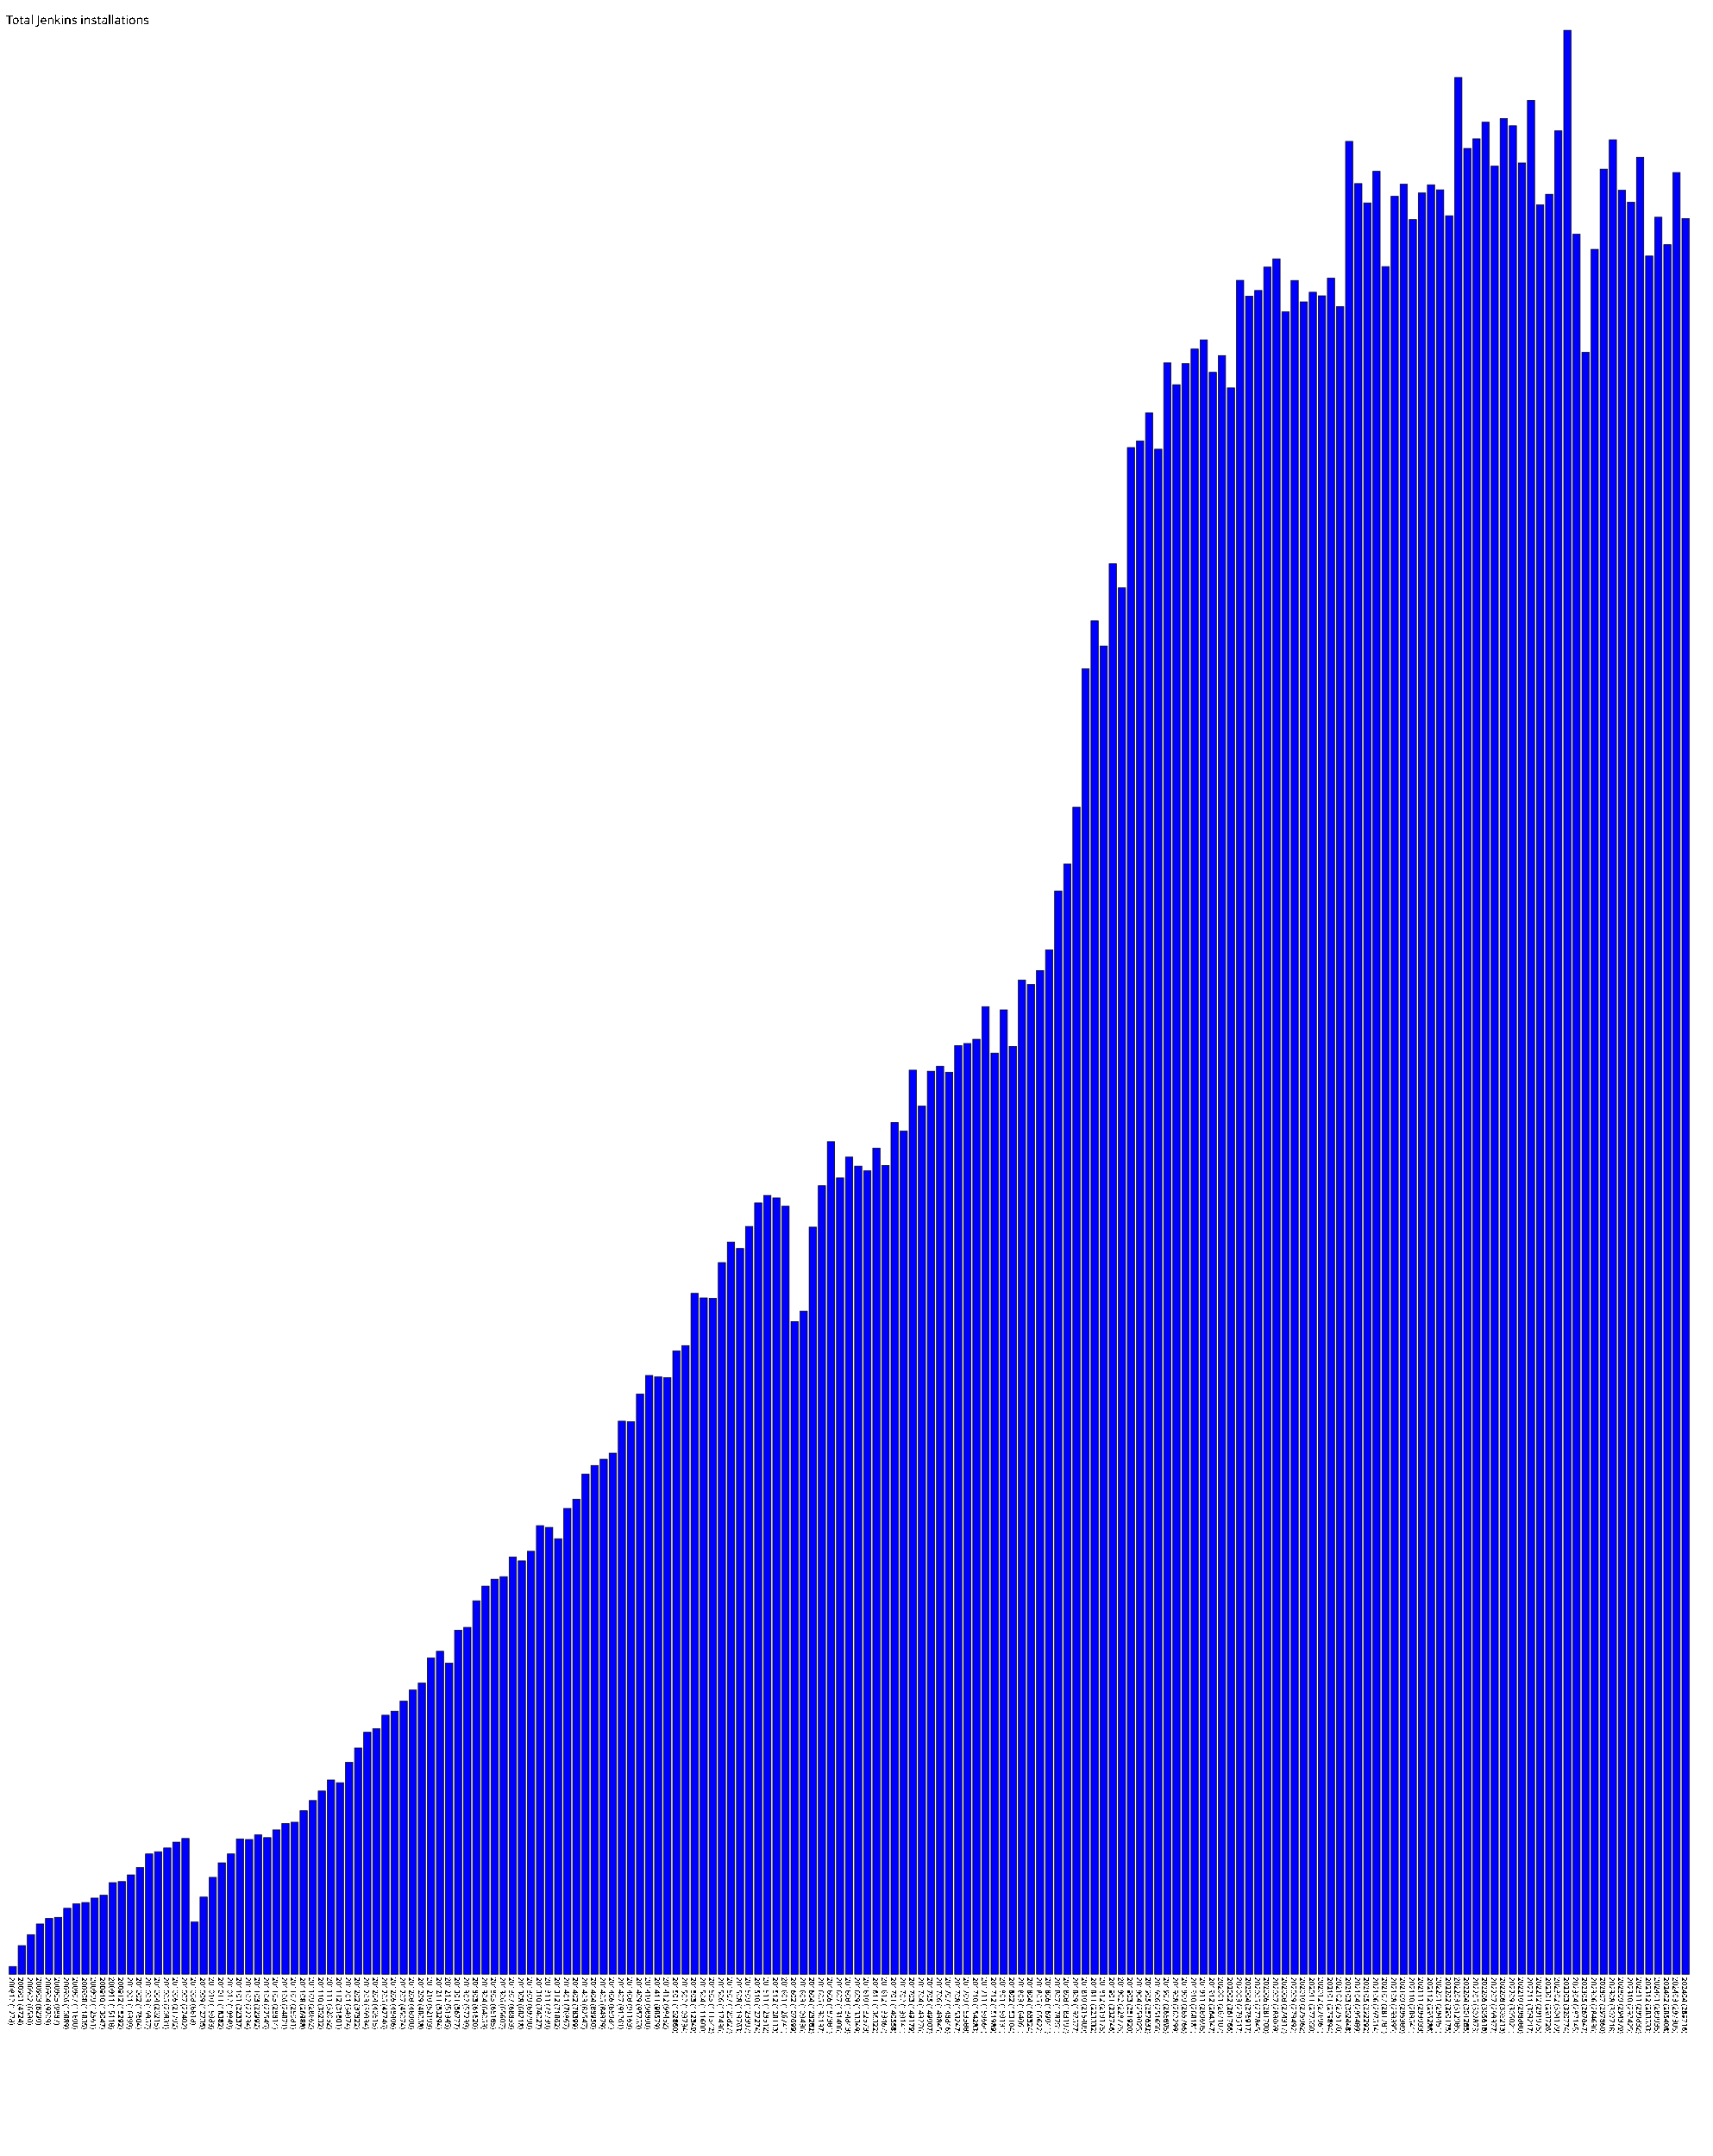
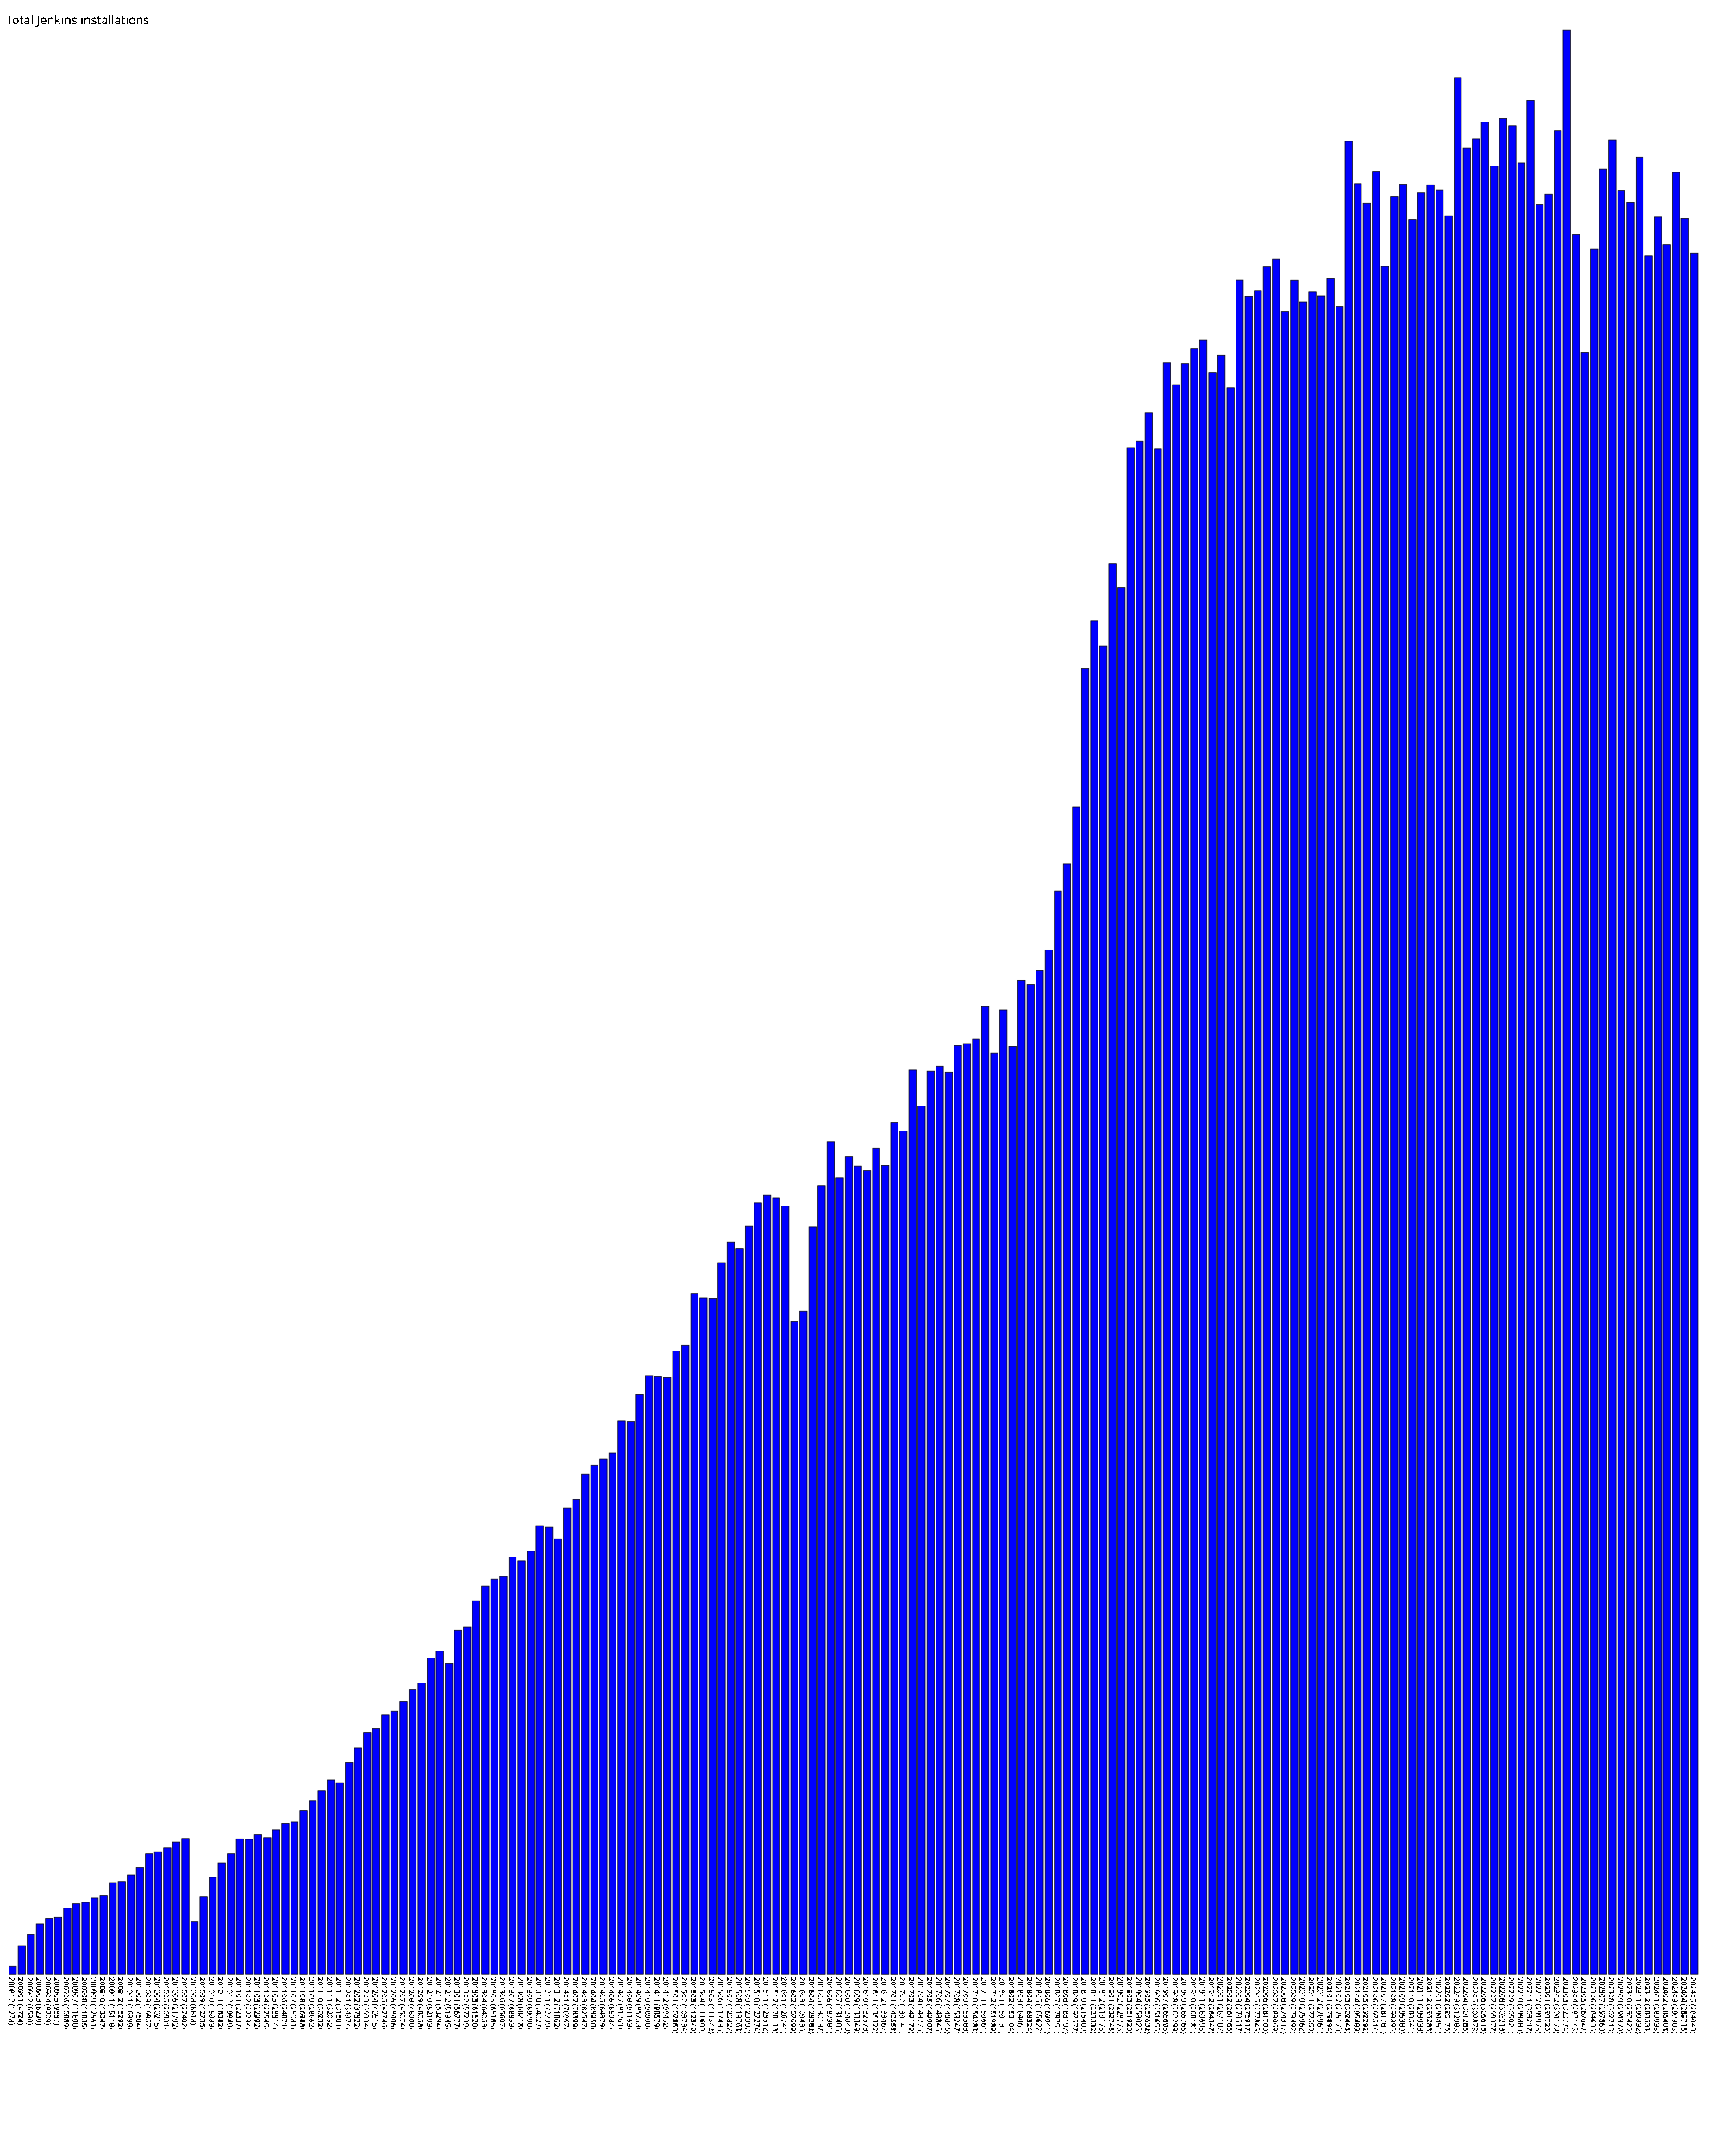
- <svg xmlns="http://www.w3.org/2000/svg" version="1.1" preserveAspectRatio="xMidYMid meet" viewBox="0 0 2825 3557.7">
+ <svg xmlns="http://www.w3.org/2000/svg" version="1.1" preserveAspectRatio="xMidYMid meet" viewBox="0 0 2840 3557.7">
  <rect fill="blue" height="12.8" stroke="black" width="12" x="15" y="3245.0" />
  <text x="15" y="3262.7" font-family="Tahoma" font-size="12" transform="rotate(90 15,3262.7)" text-rendering="optimizeSpeed" fill="#000000">200812 (1278)</text>
  <rect fill="blue" height="47.2" stroke="black" width="12" x="30" y="3210.5" />
  <text x="30" y="3262.7" font-family="Tahoma" font-size="12" transform="rotate(90 30,3262.7)" text-rendering="optimizeSpeed" fill="#000000">200901 (4724)</text>
  <rect fill="blue" height="65.3" stroke="black" width="12" x="45" y="3192.4" />
  <text x="45" y="3262.7" font-family="Tahoma" font-size="12" transform="rotate(90 45,3262.7)" text-rendering="optimizeSpeed" fill="#000000">200902 (6530)</text>
  <rect fill="blue" height="82.9" stroke="black" width="12" x="60" y="3174.8" />
  <text x="60" y="3262.7" font-family="Tahoma" font-size="12" transform="rotate(90 60,3262.7)" text-rendering="optimizeSpeed" fill="#000000">200903 (8290)</text>
  <rect fill="blue" height="92.1" stroke="black" width="12" x="75" y="3165.6" />
  <text x="75" y="3262.7" font-family="Tahoma" font-size="12" transform="rotate(90 75,3262.7)" text-rendering="optimizeSpeed" fill="#000000">200904 (9209)</text>
  <rect fill="blue" height="93.9" stroke="black" width="12" x="90" y="3163.9" />
  <text x="90" y="3262.7" font-family="Tahoma" font-size="12" transform="rotate(90 90,3262.7)" text-rendering="optimizeSpeed" fill="#000000">200905 (9387)</text>
  <rect fill="blue" height="108.9" stroke="black" width="12" x="105" y="3148.9" />
  <text x="105" y="3262.7" font-family="Tahoma" font-size="12" transform="rotate(90 105,3262.7)" text-rendering="optimizeSpeed" fill="#000000">200906 (10889)</text>
  <rect fill="blue" height="116.0" stroke="black" width="12" x="120" y="3141.7" />
  <text x="120" y="3262.7" font-family="Tahoma" font-size="12" transform="rotate(90 120,3262.7)" text-rendering="optimizeSpeed" fill="#000000">200907 (11600)</text>
  <rect fill="blue" height="118.3" stroke="black" width="12" x="135" y="3139.4" />
  <text x="135" y="3262.7" font-family="Tahoma" font-size="12" transform="rotate(90 135,3262.7)" text-rendering="optimizeSpeed" fill="#000000">200908 (11835)</text>
  <rect fill="blue" height="125.6" stroke="black" width="12" x="150" y="3132.1" />
  <text x="150" y="3262.7" font-family="Tahoma" font-size="12" transform="rotate(90 150,3262.7)" text-rendering="optimizeSpeed" fill="#000000">200909 (12561)</text>
  <rect fill="blue" height="130.5" stroke="black" width="12" x="165" y="3127.3" />
  <text x="165" y="3262.7" font-family="Tahoma" font-size="12" transform="rotate(90 165,3262.7)" text-rendering="optimizeSpeed" fill="#000000">200910 (13047)</text>
  <rect fill="blue" height="151.2" stroke="black" width="12" x="180" y="3106.6" />
  <text x="180" y="3262.7" font-family="Tahoma" font-size="12" transform="rotate(90 180,3262.7)" text-rendering="optimizeSpeed" fill="#000000">200911 (15118)</text>
  <rect fill="blue" height="152.9" stroke="black" width="12" x="195" y="3104.8" />
  <text x="195" y="3262.7" font-family="Tahoma" font-size="12" transform="rotate(90 195,3262.7)" text-rendering="optimizeSpeed" fill="#000000">200912 (15292)</text>
  <rect fill="blue" height="164.0" stroke="black" width="12" x="210" y="3093.8" />
  <text x="210" y="3262.7" font-family="Tahoma" font-size="12" transform="rotate(90 210,3262.7)" text-rendering="optimizeSpeed" fill="#000000">201001 (16399)</text>
  <rect fill="blue" height="176.0" stroke="black" width="12" x="225" y="3081.7" />
  <text x="225" y="3262.7" font-family="Tahoma" font-size="12" transform="rotate(90 225,3262.7)" text-rendering="optimizeSpeed" fill="#000000">201002 (17604)</text>
  <rect fill="blue" height="198.6" stroke="black" width="12" x="240" y="3059.2" />
  <text x="240" y="3262.7" font-family="Tahoma" font-size="12" transform="rotate(90 240,3262.7)" text-rendering="optimizeSpeed" fill="#000000">201003 (19857)</text>
  <rect fill="blue" height="202.2" stroke="black" width="12" x="255" y="3055.6" />
  <text x="255" y="3262.7" font-family="Tahoma" font-size="12" transform="rotate(90 255,3262.7)" text-rendering="optimizeSpeed" fill="#000000">201004 (20215)</text>
  <rect fill="blue" height="208.3" stroke="black" width="12" x="270" y="3049.4" />
  <text x="270" y="3262.7" font-family="Tahoma" font-size="12" transform="rotate(90 270,3262.7)" text-rendering="optimizeSpeed" fill="#000000">201005 (20831)</text>
  <rect fill="blue" height="217.9" stroke="black" width="12" x="285" y="3039.8" />
  <text x="285" y="3262.7" font-family="Tahoma" font-size="12" transform="rotate(90 285,3262.7)" text-rendering="optimizeSpeed" fill="#000000">201006 (21792)</text>
  <rect fill="blue" height="224.0" stroke="black" width="12" x="300" y="3033.7" />
  <text x="300" y="3262.7" font-family="Tahoma" font-size="12" transform="rotate(90 300,3262.7)" text-rendering="optimizeSpeed" fill="#000000">201007 (22402)</text>
  <rect fill="blue" height="86.2" stroke="black" width="12" x="315" y="3171.6" />
  <text x="315" y="3262.7" font-family="Tahoma" font-size="12" transform="rotate(90 315,3262.7)" text-rendering="optimizeSpeed" fill="#000000">201008 (8618)</text>
  <rect fill="blue" height="127.3" stroke="black" width="12" x="330" y="3130.4" />
  <text x="330" y="3262.7" font-family="Tahoma" font-size="12" transform="rotate(90 330,3262.7)" text-rendering="optimizeSpeed" fill="#000000">201009 (12735)</text>
  <rect fill="blue" height="159.8" stroke="black" width="12" x="345" y="3097.9" />
  <text x="345" y="3262.7" font-family="Tahoma" font-size="12" transform="rotate(90 345,3262.7)" text-rendering="optimizeSpeed" fill="#000000">201010 (15983)</text>
  <rect fill="blue" height="183.8" stroke="black" width="12" x="360" y="3073.9" />
  <text x="360" y="3262.7" font-family="Tahoma" font-size="12" transform="rotate(90 360,3262.7)" text-rendering="optimizeSpeed" fill="#000000">201011 (18382)</text>
  <rect fill="blue" height="198.5" stroke="black" width="12" x="375" y="3059.2" />
  <text x="375" y="3262.7" font-family="Tahoma" font-size="12" transform="rotate(90 375,3262.7)" text-rendering="optimizeSpeed" fill="#000000">201012 (19849)</text>
  <rect fill="blue" height="223.4" stroke="black" width="12" x="390" y="3034.4" />
  <text x="390" y="3262.7" font-family="Tahoma" font-size="12" transform="rotate(90 390,3262.7)" text-rendering="optimizeSpeed" fill="#000000">201101 (22337)</text>
  <rect fill="blue" height="222.3" stroke="black" width="12" x="405" y="3035.4" />
  <text x="405" y="3262.7" font-family="Tahoma" font-size="12" transform="rotate(90 405,3262.7)" text-rendering="optimizeSpeed" fill="#000000">201102 (22234)</text>
  <rect fill="blue" height="229.9" stroke="black" width="12" x="420" y="3027.8" />
  <text x="420" y="3262.7" font-family="Tahoma" font-size="12" transform="rotate(90 420,3262.7)" text-rendering="optimizeSpeed" fill="#000000">201103 (22992)</text>
  <rect fill="blue" height="225.4" stroke="black" width="12" x="435" y="3032.3" />
  <text x="435" y="3262.7" font-family="Tahoma" font-size="12" transform="rotate(90 435,3262.7)" text-rendering="optimizeSpeed" fill="#000000">201104 (22545)</text>
  <rect fill="blue" height="238.1" stroke="black" width="12" x="450" y="3019.6" />
  <text x="450" y="3262.7" font-family="Tahoma" font-size="12" transform="rotate(90 450,3262.7)" text-rendering="optimizeSpeed" fill="#000000">201105 (23814)</text>
  <rect fill="blue" height="248.7" stroke="black" width="12" x="465" y="3009.0" />
  <text x="465" y="3262.7" font-family="Tahoma" font-size="12" transform="rotate(90 465,3262.7)" text-rendering="optimizeSpeed" fill="#000000">201106 (24871)</text>
  <rect fill="blue" height="250.8" stroke="black" width="12" x="480" y="3006.9" />
  <text x="480" y="3262.7" font-family="Tahoma" font-size="12" transform="rotate(90 480,3262.7)" text-rendering="optimizeSpeed" fill="#000000">201107 (25081)</text>
  <rect fill="blue" height="269.9" stroke="black" width="12" x="495" y="2987.9" />
  <text x="495" y="3262.7" font-family="Tahoma" font-size="12" transform="rotate(90 495,3262.7)" text-rendering="optimizeSpeed" fill="#000000">201108 (26988)</text>
  <rect fill="blue" height="286.6" stroke="black" width="12" x="510" y="2971.1" />
  <text x="510" y="3262.7" font-family="Tahoma" font-size="12" transform="rotate(90 510,3262.7)" text-rendering="optimizeSpeed" fill="#000000">201109 (28662)</text>
  <rect fill="blue" height="302.3" stroke="black" width="12" x="525" y="2955.4" />
  <text x="525" y="3262.7" font-family="Tahoma" font-size="12" transform="rotate(90 525,3262.7)" text-rendering="optimizeSpeed" fill="#000000">201110 (30232)</text>
  <rect fill="blue" height="320.5" stroke="black" width="12" x="540" y="2937.2" />
  <text x="540" y="3262.7" font-family="Tahoma" font-size="12" transform="rotate(90 540,3262.7)" text-rendering="optimizeSpeed" fill="#000000">201111 (32052)</text>
  <rect fill="blue" height="316.0" stroke="black" width="12" x="555" y="2941.7" />
  <text x="555" y="3262.7" font-family="Tahoma" font-size="12" transform="rotate(90 555,3262.7)" text-rendering="optimizeSpeed" fill="#000000">201112 (31601)</text>
  <rect fill="blue" height="349.7" stroke="black" width="12" x="570" y="2908.0" />
  <text x="570" y="3262.7" font-family="Tahoma" font-size="12" transform="rotate(90 570,3262.7)" text-rendering="optimizeSpeed" fill="#000000">201201 (34974)</text>
  <rect fill="blue" height="373.2" stroke="black" width="12" x="585" y="2884.5" />
  <text x="585" y="3262.7" font-family="Tahoma" font-size="12" transform="rotate(90 585,3262.7)" text-rendering="optimizeSpeed" fill="#000000">201202 (37322)</text>
  <rect fill="blue" height="399.3" stroke="black" width="12" x="600" y="2858.4" />
  <text x="600" y="3262.7" font-family="Tahoma" font-size="12" transform="rotate(90 600,3262.7)" text-rendering="optimizeSpeed" fill="#000000">201203 (39934)</text>
  <rect fill="blue" height="405.1" stroke="black" width="12" x="615" y="2852.6" />
  <text x="615" y="3262.7" font-family="Tahoma" font-size="12" transform="rotate(90 615,3262.7)" text-rendering="optimizeSpeed" fill="#000000">201204 (40515)</text>
  <rect fill="blue" height="427.5" stroke="black" width="12" x="630" y="2830.3" />
  <text x="630" y="3262.7" font-family="Tahoma" font-size="12" transform="rotate(90 630,3262.7)" text-rendering="optimizeSpeed" fill="#000000">201205 (42746)</text>
  <rect fill="blue" height="434.1" stroke="black" width="12" x="645" y="2823.7" />
  <text x="645" y="3262.7" font-family="Tahoma" font-size="12" transform="rotate(90 645,3262.7)" text-rendering="optimizeSpeed" fill="#000000">201206 (43406)</text>
  <rect fill="blue" height="450.7" stroke="black" width="12" x="660" y="2807.0" />
  <text x="660" y="3262.7" font-family="Tahoma" font-size="12" transform="rotate(90 660,3262.7)" text-rendering="optimizeSpeed" fill="#000000">201207 (45074)</text>
  <rect fill="blue" height="469.0" stroke="black" width="12" x="675" y="2788.7" />
  <text x="675" y="3262.7" font-family="Tahoma" font-size="12" transform="rotate(90 675,3262.7)" text-rendering="optimizeSpeed" fill="#000000">201208 (46900)</text>
  <rect fill="blue" height="480.6" stroke="black" width="12" x="690" y="2777.2" />
  <text x="690" y="3262.7" font-family="Tahoma" font-size="12" transform="rotate(90 690,3262.7)" text-rendering="optimizeSpeed" fill="#000000">201209 (48058)</text>
  <rect fill="blue" height="521.9" stroke="black" width="12" x="705" y="2735.8" />
  <text x="705" y="3262.7" font-family="Tahoma" font-size="12" transform="rotate(90 705,3262.7)" text-rendering="optimizeSpeed" fill="#000000">201210 (52193)</text>
  <rect fill="blue" height="532.9" stroke="black" width="12" x="720" y="2724.8" />
  <text x="720" y="3262.7" font-family="Tahoma" font-size="12" transform="rotate(90 720,3262.7)" text-rendering="optimizeSpeed" fill="#000000">201211 (53294)</text>
  <rect fill="blue" height="513.5" stroke="black" width="12" x="735" y="2744.3" />
  <text x="735" y="3262.7" font-family="Tahoma" font-size="12" transform="rotate(90 735,3262.7)" text-rendering="optimizeSpeed" fill="#000000">201212 (51345)</text>
  <rect fill="blue" height="567.8" stroke="black" width="12" x="750" y="2690.0" />
  <text x="750" y="3262.7" font-family="Tahoma" font-size="12" transform="rotate(90 750,3262.7)" text-rendering="optimizeSpeed" fill="#000000">201301 (56777)</text>
  <rect fill="blue" height="572.4" stroke="black" width="12" x="765" y="2685.4" />
  <text x="765" y="3262.7" font-family="Tahoma" font-size="12" transform="rotate(90 765,3262.7)" text-rendering="optimizeSpeed" fill="#000000">201302 (57239)</text>
  <rect fill="blue" height="616.2" stroke="black" width="12" x="780" y="2641.5" />
  <text x="780" y="3262.7" font-family="Tahoma" font-size="12" transform="rotate(90 780,3262.7)" text-rendering="optimizeSpeed" fill="#000000">201303 (61620)</text>
  <rect fill="blue" height="640.5" stroke="black" width="12" x="795" y="2617.2" />
  <text x="795" y="3262.7" font-family="Tahoma" font-size="12" transform="rotate(90 795,3262.7)" text-rendering="optimizeSpeed" fill="#000000">201304 (64053)</text>
  <rect fill="blue" height="651.9" stroke="black" width="12" x="810" y="2605.9" />
  <text x="810" y="3262.7" font-family="Tahoma" font-size="12" transform="rotate(90 810,3262.7)" text-rendering="optimizeSpeed" fill="#000000">201305 (65185)</text>
  <rect fill="blue" height="656.1" stroke="black" width="12" x="825" y="2601.7" />
  <text x="825" y="3262.7" font-family="Tahoma" font-size="12" transform="rotate(90 825,3262.7)" text-rendering="optimizeSpeed" fill="#000000">201306 (65607)</text>
  <rect fill="blue" height="688.5" stroke="black" width="12" x="840" y="2569.2" />
  <text x="840" y="3262.7" font-family="Tahoma" font-size="12" transform="rotate(90 840,3262.7)" text-rendering="optimizeSpeed" fill="#000000">201307 (68853)</text>
  <rect fill="blue" height="682.2" stroke="black" width="12" x="855" y="2575.6" />
  <text x="855" y="3262.7" font-family="Tahoma" font-size="12" transform="rotate(90 855,3262.7)" text-rendering="optimizeSpeed" fill="#000000">201308 (68218)</text>
  <rect fill="blue" height="697.9" stroke="black" width="12" x="870" y="2559.8" />
  <text x="870" y="3262.7" font-family="Tahoma" font-size="12" transform="rotate(90 870,3262.7)" text-rendering="optimizeSpeed" fill="#000000">201309 (69790)</text>
  <rect fill="blue" height="740.3" stroke="black" width="12" x="885" y="2517.5" />
  <text x="885" y="3262.7" font-family="Tahoma" font-size="12" transform="rotate(90 885,3262.7)" text-rendering="optimizeSpeed" fill="#000000">201310 (74027)</text>
  <rect fill="blue" height="737.4" stroke="black" width="12" x="900" y="2520.4" />
  <text x="900" y="3262.7" font-family="Tahoma" font-size="12" transform="rotate(90 900,3262.7)" text-rendering="optimizeSpeed" fill="#000000">201311 (73739)</text>
  <rect fill="blue" height="718.6" stroke="black" width="12" x="915" y="2539.1" />
  <text x="915" y="3262.7" font-family="Tahoma" font-size="12" transform="rotate(90 915,3262.7)" text-rendering="optimizeSpeed" fill="#000000">201312 (71862)</text>
  <rect fill="blue" height="768.7" stroke="black" width="12" x="930" y="2489.1" />
  <text x="930" y="3262.7" font-family="Tahoma" font-size="12" transform="rotate(90 930,3262.7)" text-rendering="optimizeSpeed" fill="#000000">201401 (76867)</text>
  <rect fill="blue" height="784.0" stroke="black" width="12" x="945" y="2473.8" />
  <text x="945" y="3262.7" font-family="Tahoma" font-size="12" transform="rotate(90 945,3262.7)" text-rendering="optimizeSpeed" fill="#000000">201402 (78399)</text>
  <rect fill="blue" height="825.5" stroke="black" width="12" x="960" y="2432.3" />
  <text x="960" y="3262.7" font-family="Tahoma" font-size="12" transform="rotate(90 960,3262.7)" text-rendering="optimizeSpeed" fill="#000000">201403 (82547)</text>
  <rect fill="blue" height="839.5" stroke="black" width="12" x="975" y="2418.2" />
  <text x="975" y="3262.7" font-family="Tahoma" font-size="12" transform="rotate(90 975,3262.7)" text-rendering="optimizeSpeed" fill="#000000">201404 (83950)</text>
  <rect fill="blue" height="849.8" stroke="black" width="12" x="990" y="2407.9" />
  <text x="990" y="3262.7" font-family="Tahoma" font-size="12" transform="rotate(90 990,3262.7)" text-rendering="optimizeSpeed" fill="#000000">201405 (84979)</text>
  <rect fill="blue" height="859.8" stroke="black" width="12" x="1005" y="2397.9" />
  <text x="1005" y="3262.7" font-family="Tahoma" font-size="12" transform="rotate(90 1005,3262.7)" text-rendering="optimizeSpeed" fill="#000000">201406 (85984)</text>
  <rect fill="blue" height="912.6" stroke="black" width="12" x="1020" y="2345.1" />
  <text x="1020" y="3262.7" font-family="Tahoma" font-size="12" transform="rotate(90 1020,3262.7)" text-rendering="optimizeSpeed" fill="#000000">201407 (91261)</text>
  <rect fill="blue" height="911.6" stroke="black" width="12" x="1035" y="2346.1" />
  <text x="1035" y="3262.7" font-family="Tahoma" font-size="12" transform="rotate(90 1035,3262.7)" text-rendering="optimizeSpeed" fill="#000000">201408 (91163)</text>
  <rect fill="blue" height="957.5" stroke="black" width="12" x="1050" y="2300.2" />
  <text x="1050" y="3262.7" font-family="Tahoma" font-size="12" transform="rotate(90 1050,3262.7)" text-rendering="optimizeSpeed" fill="#000000">201409 (95753)</text>
  <rect fill="blue" height="988.0" stroke="black" width="12" x="1065" y="2269.7" />
  <text x="1065" y="3262.7" font-family="Tahoma" font-size="12" transform="rotate(90 1065,3262.7)" text-rendering="optimizeSpeed" fill="#000000">201410 (98800)</text>
  <rect fill="blue" height="985.8" stroke="black" width="12" x="1080" y="2271.9" />
  <text x="1080" y="3262.7" font-family="Tahoma" font-size="12" transform="rotate(90 1080,3262.7)" text-rendering="optimizeSpeed" fill="#000000">201411 (98579)</text>
  <rect fill="blue" height="984.5" stroke="black" width="12" x="1095" y="2273.2" />
  <text x="1095" y="3262.7" font-family="Tahoma" font-size="12" transform="rotate(90 1095,3262.7)" text-rendering="optimizeSpeed" fill="#000000">201412 (98452)</text>
  <rect fill="blue" height="1028.6" stroke="black" width="12" x="1110" y="2229.1" />
  <text x="1110" y="3262.7" font-family="Tahoma" font-size="12" transform="rotate(90 1110,3262.7)" text-rendering="optimizeSpeed" fill="#000000">201501 (102860)</text>
  <rect fill="blue" height="1037.3" stroke="black" width="12" x="1125" y="2220.4" />
  <text x="1125" y="3262.7" font-family="Tahoma" font-size="12" transform="rotate(90 1125,3262.7)" text-rendering="optimizeSpeed" fill="#000000">201502 (103734)</text>
  <rect fill="blue" height="1123.5" stroke="black" width="12" x="1140" y="2134.2" />
  <text x="1140" y="3262.7" font-family="Tahoma" font-size="12" transform="rotate(90 1140,3262.7)" text-rendering="optimizeSpeed" fill="#000000">201503 (112349)</text>
  <rect fill="blue" height="1116.0" stroke="black" width="12" x="1155" y="2141.7" />
  <text x="1155" y="3262.7" font-family="Tahoma" font-size="12" transform="rotate(90 1155,3262.7)" text-rendering="optimizeSpeed" fill="#000000">201504 (111600)</text>
  <rect fill="blue" height="1115.4" stroke="black" width="12" x="1170" y="2142.3" />
  <text x="1170" y="3262.7" font-family="Tahoma" font-size="12" transform="rotate(90 1170,3262.7)" text-rendering="optimizeSpeed" fill="#000000">201505 (111542)</text>
  <rect fill="blue" height="1174.4" stroke="black" width="12" x="1185" y="2083.4" />
  <text x="1185" y="3262.7" font-family="Tahoma" font-size="12" transform="rotate(90 1185,3262.7)" text-rendering="optimizeSpeed" fill="#000000">201506 (117436)</text>
  <rect fill="blue" height="1208.3" stroke="black" width="12" x="1200" y="2049.5" />
  <text x="1200" y="3262.7" font-family="Tahoma" font-size="12" transform="rotate(90 1200,3262.7)" text-rendering="optimizeSpeed" fill="#000000">201507 (120827)</text>
  <rect fill="blue" height="1197.6" stroke="black" width="12" x="1215" y="2060.1" />
  <text x="1215" y="3262.7" font-family="Tahoma" font-size="12" transform="rotate(90 1215,3262.7)" text-rendering="optimizeSpeed" fill="#000000">201508 (119763)</text>
  <rect fill="blue" height="1234.0" stroke="black" width="12" x="1230" y="2023.8" />
  <text x="1230" y="3262.7" font-family="Tahoma" font-size="12" transform="rotate(90 1230,3262.7)" text-rendering="optimizeSpeed" fill="#000000">201509 (123397)</text>
  <rect fill="blue" height="1272.7" stroke="black" width="12" x="1245" y="1985.0" />
  <text x="1245" y="3262.7" font-family="Tahoma" font-size="12" transform="rotate(90 1245,3262.7)" text-rendering="optimizeSpeed" fill="#000000">201510 (127274)</text>
  <rect fill="blue" height="1285.1" stroke="black" width="12" x="1260" y="1972.6" />
  <text x="1260" y="3262.7" font-family="Tahoma" font-size="12" transform="rotate(90 1260,3262.7)" text-rendering="optimizeSpeed" fill="#000000">201511 (128512)</text>
  <rect fill="blue" height="1281.1" stroke="black" width="12" x="1275" y="1976.6" />
  <text x="1275" y="3262.7" font-family="Tahoma" font-size="12" transform="rotate(90 1275,3262.7)" text-rendering="optimizeSpeed" fill="#000000">201512 (128113)</text>
  <rect fill="blue" height="1267.4" stroke="black" width="12" x="1290" y="1990.3" />
  <text x="1290" y="3262.7" font-family="Tahoma" font-size="12" transform="rotate(90 1290,3262.7)" text-rendering="optimizeSpeed" fill="#000000">201601 (126741)</text>
  <rect fill="blue" height="1077.0" stroke="black" width="12" x="1305" y="2180.8" />
  <text x="1305" y="3262.7" font-family="Tahoma" font-size="12" transform="rotate(90 1305,3262.7)" text-rendering="optimizeSpeed" fill="#000000">201602 (107699)</text>
  <rect fill="blue" height="1094.4" stroke="black" width="12" x="1320" y="2163.4" />
  <text x="1320" y="3262.7" font-family="Tahoma" font-size="12" transform="rotate(90 1320,3262.7)" text-rendering="optimizeSpeed" fill="#000000">201603 (109436)</text>
  <rect fill="blue" height="1232.8" stroke="black" width="12" x="1335" y="2024.9" />
  <text x="1335" y="3262.7" font-family="Tahoma" font-size="12" transform="rotate(90 1335,3262.7)" text-rendering="optimizeSpeed" fill="#000000">201604 (123282)</text>
  <rect fill="blue" height="1301.4" stroke="black" width="12" x="1350" y="1956.4" />
  <text x="1350" y="3262.7" font-family="Tahoma" font-size="12" transform="rotate(90 1350,3262.7)" text-rendering="optimizeSpeed" fill="#000000">201605 (130137)</text>
  <rect fill="blue" height="1373.8" stroke="black" width="12" x="1365" y="1883.9" />
  <text x="1365" y="3262.7" font-family="Tahoma" font-size="12" transform="rotate(90 1365,3262.7)" text-rendering="optimizeSpeed" fill="#000000">201606 (137381)</text>
  <rect fill="blue" height="1314.1" stroke="black" width="12" x="1380" y="1943.7" />
  <text x="1380" y="3262.7" font-family="Tahoma" font-size="12" transform="rotate(90 1380,3262.7)" text-rendering="optimizeSpeed" fill="#000000">201607 (131406)</text>
  <rect fill="blue" height="1348.4" stroke="black" width="12" x="1395" y="1909.3" />
  <text x="1395" y="3262.7" font-family="Tahoma" font-size="12" transform="rotate(90 1395,3262.7)" text-rendering="optimizeSpeed" fill="#000000">201608 (134843)</text>
  <rect fill="blue" height="1333.5" stroke="black" width="12" x="1410" y="1924.2" />
  <text x="1410" y="3262.7" font-family="Tahoma" font-size="12" transform="rotate(90 1410,3262.7)" text-rendering="optimizeSpeed" fill="#000000">201609 (133349)</text>
  <rect fill="blue" height="1325.7" stroke="black" width="12" x="1425" y="1932.0" />
  <text x="1425" y="3262.7" font-family="Tahoma" font-size="12" transform="rotate(90 1425,3262.7)" text-rendering="optimizeSpeed" fill="#000000">201610 (132573)</text>
  <rect fill="blue" height="1363.2" stroke="black" width="12" x="1440" y="1894.5" />
  <text x="1440" y="3262.7" font-family="Tahoma" font-size="12" transform="rotate(90 1440,3262.7)" text-rendering="optimizeSpeed" fill="#000000">201611 (136322)</text>
  <rect fill="blue" height="1334.7" stroke="black" width="12" x="1455" y="1923.1" />
  <text x="1455" y="3262.7" font-family="Tahoma" font-size="12" transform="rotate(90 1455,3262.7)" text-rendering="optimizeSpeed" fill="#000000">201612 (133467)</text>
  <rect fill="blue" height="1405.6" stroke="black" width="12" x="1470" y="1852.2" />
  <text x="1470" y="3262.7" font-family="Tahoma" font-size="12" transform="rotate(90 1470,3262.7)" text-rendering="optimizeSpeed" fill="#000000">201701 (140558)</text>
  <rect fill="blue" height="1391.4" stroke="black" width="12" x="1485" y="1866.3" />
  <text x="1485" y="3262.7" font-family="Tahoma" font-size="12" transform="rotate(90 1485,3262.7)" text-rendering="optimizeSpeed" fill="#000000">201702 (139141)</text>
  <rect fill="blue" height="1491.8" stroke="black" width="12" x="1500" y="1765.9" />
  <text x="1500" y="3262.7" font-family="Tahoma" font-size="12" transform="rotate(90 1500,3262.7)" text-rendering="optimizeSpeed" fill="#000000">201703 (149179)</text>
  <rect fill="blue" height="1432.8" stroke="black" width="12" x="1515" y="1825.0" />
  <text x="1515" y="3262.7" font-family="Tahoma" font-size="12" transform="rotate(90 1515,3262.7)" text-rendering="optimizeSpeed" fill="#000000">201704 (143276)</text>
  <rect fill="blue" height="1490.1" stroke="black" width="12" x="1530" y="1767.7" />
  <text x="1530" y="3262.7" font-family="Tahoma" font-size="12" transform="rotate(90 1530,3262.7)" text-rendering="optimizeSpeed" fill="#000000">201705 (149007)</text>
  <rect fill="blue" height="1498.5" stroke="black" width="12" x="1545" y="1759.3" />
  <text x="1545" y="3262.7" font-family="Tahoma" font-size="12" transform="rotate(90 1545,3262.7)" text-rendering="optimizeSpeed" fill="#000000">201706 (149845)</text>
  <rect fill="blue" height="1488.5" stroke="black" width="12" x="1560" y="1769.3" />
  <text x="1560" y="3262.7" font-family="Tahoma" font-size="12" transform="rotate(90 1560,3262.7)" text-rendering="optimizeSpeed" fill="#000000">201707 (148846)</text>
  <rect fill="blue" height="1532.5" stroke="black" width="12" x="1575" y="1725.3" />
  <text x="1575" y="3262.7" font-family="Tahoma" font-size="12" transform="rotate(90 1575,3262.7)" text-rendering="optimizeSpeed" fill="#000000">201708 (153247)</text>
  <rect fill="blue" height="1535.9" stroke="black" width="12" x="1590" y="1721.9" />
  <text x="1590" y="3262.7" font-family="Tahoma" font-size="12" transform="rotate(90 1590,3262.7)" text-rendering="optimizeSpeed" fill="#000000">201709 (153588)</text>
  <rect fill="blue" height="1542.8" stroke="black" width="12" x="1605" y="1714.9" />
  <text x="1605" y="3262.7" font-family="Tahoma" font-size="12" transform="rotate(90 1605,3262.7)" text-rendering="optimizeSpeed" fill="#000000">201710 (154283)</text>
  <rect fill="blue" height="1596.6" stroke="black" width="12" x="1620" y="1661.1" />
  <text x="1620" y="3262.7" font-family="Tahoma" font-size="12" transform="rotate(90 1620,3262.7)" text-rendering="optimizeSpeed" fill="#000000">201711 (159664)</text>
  <rect fill="blue" height="1519.9" stroke="black" width="12" x="1635" y="1737.8" />
  <text x="1635" y="3262.7" font-family="Tahoma" font-size="12" transform="rotate(90 1635,3262.7)" text-rendering="optimizeSpeed" fill="#000000">201712 (151989)</text>
  <rect fill="blue" height="1591.3" stroke="black" width="12" x="1650" y="1666.4" />
  <text x="1650" y="3262.7" font-family="Tahoma" font-size="12" transform="rotate(90 1650,3262.7)" text-rendering="optimizeSpeed" fill="#000000">201801 (159131)</text>
  <rect fill="blue" height="1531.0" stroke="black" width="12" x="1665" y="1726.7" />
  <text x="1665" y="3262.7" font-family="Tahoma" font-size="12" transform="rotate(90 1665,3262.7)" text-rendering="optimizeSpeed" fill="#000000">201802 (153104)</text>
  <rect fill="blue" height="1640.6" stroke="black" width="12" x="1680" y="1617.1" />
  <text x="1680" y="3262.7" font-family="Tahoma" font-size="12" transform="rotate(90 1680,3262.7)" text-rendering="optimizeSpeed" fill="#000000">201803 (164061)</text>
  <rect fill="blue" height="1633.2" stroke="black" width="12" x="1695" y="1624.5" />
  <text x="1695" y="3262.7" font-family="Tahoma" font-size="12" transform="rotate(90 1695,3262.7)" text-rendering="optimizeSpeed" fill="#000000">201804 (163324)</text>
  <rect fill="blue" height="1656.2" stroke="black" width="12" x="1710" y="1601.5" />
  <text x="1710" y="3262.7" font-family="Tahoma" font-size="12" transform="rotate(90 1710,3262.7)" text-rendering="optimizeSpeed" fill="#000000">201805 (165622)</text>
  <rect fill="blue" height="1690.4" stroke="black" width="12" x="1725" y="1567.3" />
  <text x="1725" y="3262.7" font-family="Tahoma" font-size="12" transform="rotate(90 1725,3262.7)" text-rendering="optimizeSpeed" fill="#000000">201806 (169041)</text>
  <rect fill="blue" height="1787.5" stroke="black" width="12" x="1740" y="1470.2" />
  <text x="1740" y="3262.7" font-family="Tahoma" font-size="12" transform="rotate(90 1740,3262.7)" text-rendering="optimizeSpeed" fill="#000000">201807 (178751)</text>
  <rect fill="blue" height="1832.0" stroke="black" width="12" x="1755" y="1425.8" />
  <text x="1755" y="3262.7" font-family="Tahoma" font-size="12" transform="rotate(90 1755,3262.7)" text-rendering="optimizeSpeed" fill="#000000">201808 (183197)</text>
  <rect fill="blue" height="1925.8" stroke="black" width="12" x="1770" y="1332.0" />
  <text x="1770" y="3262.7" font-family="Tahoma" font-size="12" transform="rotate(90 1770,3262.7)" text-rendering="optimizeSpeed" fill="#000000">201809 (192577)</text>
  <rect fill="blue" height="2154.1" stroke="black" width="12" x="1785" y="1103.6" />
  <text x="1785" y="3262.7" font-family="Tahoma" font-size="12" transform="rotate(90 1785,3262.7)" text-rendering="optimizeSpeed" fill="#000000">201810 (215409)</text>
  <rect fill="blue" height="2233.3" stroke="black" width="12" x="1800" y="1024.4" />
  <text x="1800" y="3262.7" font-family="Tahoma" font-size="12" transform="rotate(90 1800,3262.7)" text-rendering="optimizeSpeed" fill="#000000">201811 (223332)</text>
  <rect fill="blue" height="2191.8" stroke="black" width="12" x="1815" y="1066.0" />
  <text x="1815" y="3262.7" font-family="Tahoma" font-size="12" transform="rotate(90 1815,3262.7)" text-rendering="optimizeSpeed" fill="#000000">201812 (219175)</text>
  <rect fill="blue" height="2327.5" stroke="black" width="12" x="1830" y="930.3" />
  <text x="1830" y="3262.7" font-family="Tahoma" font-size="12" transform="rotate(90 1830,3262.7)" text-rendering="optimizeSpeed" fill="#000000">201901 (232746)</text>
  <rect fill="blue" height="2287.8" stroke="black" width="12" x="1845" y="970.0" />
  <text x="1845" y="3262.7" font-family="Tahoma" font-size="12" transform="rotate(90 1845,3262.7)" text-rendering="optimizeSpeed" fill="#000000">201902 (228775)</text>
  <rect fill="blue" height="2519.2" stroke="black" width="12" x="1860" y="738.5" />
  <text x="1860" y="3262.7" font-family="Tahoma" font-size="12" transform="rotate(90 1860,3262.7)" text-rendering="optimizeSpeed" fill="#000000">201903 (251920)</text>
  <rect fill="blue" height="2530.2" stroke="black" width="12" x="1875" y="727.5" />
  <text x="1875" y="3262.7" font-family="Tahoma" font-size="12" transform="rotate(90 1875,3262.7)" text-rendering="optimizeSpeed" fill="#000000">201904 (253025)</text>
  <rect fill="blue" height="2576.3" stroke="black" width="12" x="1890" y="681.4" />
  <text x="1890" y="3262.7" font-family="Tahoma" font-size="12" transform="rotate(90 1890,3262.7)" text-rendering="optimizeSpeed" fill="#000000">201905 (257632)</text>
  <rect fill="blue" height="2516.6" stroke="black" width="12" x="1905" y="741.2" />
  <text x="1905" y="3262.7" font-family="Tahoma" font-size="12" transform="rotate(90 1905,3262.7)" text-rendering="optimizeSpeed" fill="#000000">201906 (251656)</text>
  <rect fill="blue" height="2658.9" stroke="black" width="12" x="1920" y="598.8" />
  <text x="1920" y="3262.7" font-family="Tahoma" font-size="12" transform="rotate(90 1920,3262.7)" text-rendering="optimizeSpeed" fill="#000000">201907 (265895)</text>
  <rect fill="blue" height="2623.0" stroke="black" width="12" x="1935" y="634.8" />
  <text x="1935" y="3262.7" font-family="Tahoma" font-size="12" transform="rotate(90 1935,3262.7)" text-rendering="optimizeSpeed" fill="#000000">201908 (262299)</text>
  <rect fill="blue" height="2657.7" stroke="black" width="12" x="1950" y="600.1" />
  <text x="1950" y="3262.7" font-family="Tahoma" font-size="12" transform="rotate(90 1950,3262.7)" text-rendering="optimizeSpeed" fill="#000000">201909 (265766)</text>
  <rect fill="blue" height="2681.8" stroke="black" width="12" x="1965" y="575.9" />
  <text x="1965" y="3262.7" font-family="Tahoma" font-size="12" transform="rotate(90 1965,3262.7)" text-rendering="optimizeSpeed" fill="#000000">201910 (268181)</text>
  <rect fill="blue" height="2696.9" stroke="black" width="12" x="1980" y="560.8" />
  <text x="1980" y="3262.7" font-family="Tahoma" font-size="12" transform="rotate(90 1980,3262.7)" text-rendering="optimizeSpeed" fill="#000000">201911 (269695)</text>
  <rect fill="blue" height="2643.5" stroke="black" width="12" x="1995" y="614.3" />
  <text x="1995" y="3262.7" font-family="Tahoma" font-size="12" transform="rotate(90 1995,3262.7)" text-rendering="optimizeSpeed" fill="#000000">201912 (264347)</text>
  <rect fill="blue" height="2671.1" stroke="black" width="12" x="2010" y="586.7" />
  <text x="2010" y="3262.7" font-family="Tahoma" font-size="12" transform="rotate(90 2010,3262.7)" text-rendering="optimizeSpeed" fill="#000000">202001 (267107)</text>
  <rect fill="blue" height="2617.7" stroke="black" width="12" x="2025" y="640.1" />
  <text x="2025" y="3262.7" font-family="Tahoma" font-size="12" transform="rotate(90 2025,3262.7)" text-rendering="optimizeSpeed" fill="#000000">202002 (261766)</text>
  <rect fill="blue" height="2795.2" stroke="black" width="12" x="2040" y="462.6" />
  <text x="2040" y="3262.7" font-family="Tahoma" font-size="12" transform="rotate(90 2040,3262.7)" text-rendering="optimizeSpeed" fill="#000000">202003 (279517)</text>
  <rect fill="blue" height="2769.2" stroke="black" width="12" x="2055" y="488.6" />
  <text x="2055" y="3262.7" font-family="Tahoma" font-size="12" transform="rotate(90 2055,3262.7)" text-rendering="optimizeSpeed" fill="#000000">202004 (276917)</text>
  <rect fill="blue" height="2778.4" stroke="black" width="12" x="2070" y="479.3" />
  <text x="2070" y="3262.7" font-family="Tahoma" font-size="12" transform="rotate(90 2070,3262.7)" text-rendering="optimizeSpeed" fill="#000000">202005 (277845)</text>
  <rect fill="blue" height="2817.0" stroke="black" width="12" x="2085" y="440.7" />
  <text x="2085" y="3262.7" font-family="Tahoma" font-size="12" transform="rotate(90 2085,3262.7)" text-rendering="optimizeSpeed" fill="#000000">202006 (281700)</text>
  <rect fill="blue" height="2830.7" stroke="black" width="12" x="2100" y="427.1" />
  <text x="2100" y="3262.7" font-family="Tahoma" font-size="12" transform="rotate(90 2100,3262.7)" text-rendering="optimizeSpeed" fill="#000000">202007 (283069)</text>
  <rect fill="blue" height="2743.2" stroke="black" width="12" x="2115" y="514.6" />
  <text x="2115" y="3262.7" font-family="Tahoma" font-size="12" transform="rotate(90 2115,3262.7)" text-rendering="optimizeSpeed" fill="#000000">202008 (274317)</text>
  <rect fill="blue" height="2794.9" stroke="black" width="12" x="2130" y="462.8" />
  <text x="2130" y="3262.7" font-family="Tahoma" font-size="12" transform="rotate(90 2130,3262.7)" text-rendering="optimizeSpeed" fill="#000000">202009 (279492)</text>
  <rect fill="blue" height="2759.6" stroke="black" width="12" x="2145" y="498.1" />
  <text x="2145" y="3262.7" font-family="Tahoma" font-size="12" transform="rotate(90 2145,3262.7)" text-rendering="optimizeSpeed" fill="#000000">202010 (275962)</text>
  <rect fill="blue" height="2775.5" stroke="black" width="12" x="2160" y="482.2" />
  <text x="2160" y="3262.7" font-family="Tahoma" font-size="12" transform="rotate(90 2160,3262.7)" text-rendering="optimizeSpeed" fill="#000000">202011 (277550)</text>
  <rect fill="blue" height="2769.6" stroke="black" width="12" x="2175" y="488.1" />
  <text x="2175" y="3262.7" font-family="Tahoma" font-size="12" transform="rotate(90 2175,3262.7)" text-rendering="optimizeSpeed" fill="#000000">202012 (276961)</text>
  <rect fill="blue" height="2798.9" stroke="black" width="12" x="2190" y="458.8" />
  <text x="2190" y="3262.7" font-family="Tahoma" font-size="12" transform="rotate(90 2190,3262.7)" text-rendering="optimizeSpeed" fill="#000000">202101 (279894)</text>
  <rect fill="blue" height="2751.7" stroke="black" width="12" x="2205" y="506.0" />
  <text x="2205" y="3262.7" font-family="Tahoma" font-size="12" transform="rotate(90 2205,3262.7)" text-rendering="optimizeSpeed" fill="#000000">202102 (275170)</text>
  <rect fill="blue" height="3024.5" stroke="black" width="12" x="2220" y="233.3" />
  <text x="2220" y="3262.7" font-family="Tahoma" font-size="12" transform="rotate(90 2220,3262.7)" text-rendering="optimizeSpeed" fill="#000000">202103 (302448)</text>
  <rect fill="blue" height="2954.9" stroke="black" width="12" x="2235" y="302.9" />
  <text x="2235" y="3262.7" font-family="Tahoma" font-size="12" transform="rotate(90 2235,3262.7)" text-rendering="optimizeSpeed" fill="#000000">202104 (295489)</text>
  <rect fill="blue" height="2922.9" stroke="black" width="12" x="2250" y="334.8" />
  <text x="2250" y="3262.7" font-family="Tahoma" font-size="12" transform="rotate(90 2250,3262.7)" text-rendering="optimizeSpeed" fill="#000000">202105 (292292)</text>
  <rect fill="blue" height="2975.1" stroke="black" width="12" x="2265" y="282.6" />
  <text x="2265" y="3262.7" font-family="Tahoma" font-size="12" transform="rotate(90 2265,3262.7)" text-rendering="optimizeSpeed" fill="#000000">202106 (297514)</text>
  <rect fill="blue" height="2817.8" stroke="black" width="12" x="2280" y="439.9" />
  <text x="2280" y="3262.7" font-family="Tahoma" font-size="12" transform="rotate(90 2280,3262.7)" text-rendering="optimizeSpeed" fill="#000000">202107 (281781)</text>
  <rect fill="blue" height="2933.9" stroke="black" width="12" x="2295" y="323.8" />
  <text x="2295" y="3262.7" font-family="Tahoma" font-size="12" transform="rotate(90 2295,3262.7)" text-rendering="optimizeSpeed" fill="#000000">202108 (293395)</text>
  <rect fill="blue" height="2953.9" stroke="black" width="12" x="2310" y="303.9" />
  <text x="2310" y="3262.7" font-family="Tahoma" font-size="12" transform="rotate(90 2310,3262.7)" text-rendering="optimizeSpeed" fill="#000000">202109 (295389)</text>
  <rect fill="blue" height="2895.4" stroke="black" width="12" x="2325" y="362.3" />
  <text x="2325" y="3262.7" font-family="Tahoma" font-size="12" transform="rotate(90 2325,3262.7)" text-rendering="optimizeSpeed" fill="#000000">202110 (289541)</text>
  <rect fill="blue" height="2939.3" stroke="black" width="12" x="2340" y="318.4" />
  <text x="2340" y="3262.7" font-family="Tahoma" font-size="12" transform="rotate(90 2340,3262.7)" text-rendering="optimizeSpeed" fill="#000000">202111 (293933)</text>
  <rect fill="blue" height="2952.9" stroke="black" width="12" x="2355" y="304.9" />
  <text x="2355" y="3262.7" font-family="Tahoma" font-size="12" transform="rotate(90 2355,3262.7)" text-rendering="optimizeSpeed" fill="#000000">202112 (295288)</text>
  <rect fill="blue" height="2944.5" stroke="black" width="12" x="2370" y="313.2" />
  <text x="2370" y="3262.7" font-family="Tahoma" font-size="12" transform="rotate(90 2370,3262.7)" text-rendering="optimizeSpeed" fill="#000000">202201 (294451)</text>
  <rect fill="blue" height="2901.8" stroke="black" width="12" x="2385" y="356.0" />
  <text x="2385" y="3262.7" font-family="Tahoma" font-size="12" transform="rotate(90 2385,3262.7)" text-rendering="optimizeSpeed" fill="#000000">202202 (290175)</text>
  <rect fill="blue" height="3129.8" stroke="black" width="12" x="2400" y="127.9" />
  <text x="2400" y="3262.7" font-family="Tahoma" font-size="12" transform="rotate(90 2400,3262.7)" text-rendering="optimizeSpeed" fill="#000000">202203 (312985)</text>
  <rect fill="blue" height="3012.8" stroke="black" width="12" x="2415" y="244.9" />
  <text x="2415" y="3262.7" font-family="Tahoma" font-size="12" transform="rotate(90 2415,3262.7)" text-rendering="optimizeSpeed" fill="#000000">202204 (301285)</text>
  <rect fill="blue" height="3028.7" stroke="black" width="12" x="2430" y="229.0" />
  <text x="2430" y="3262.7" font-family="Tahoma" font-size="12" transform="rotate(90 2430,3262.7)" text-rendering="optimizeSpeed" fill="#000000">202205 (302873)</text>
  <rect fill="blue" height="3056.2" stroke="black" width="12" x="2445" y="201.6" />
  <text x="2445" y="3262.7" font-family="Tahoma" font-size="12" transform="rotate(90 2445,3262.7)" text-rendering="optimizeSpeed" fill="#000000">202206 (305618)</text>
  <rect fill="blue" height="2983.8" stroke="black" width="12" x="2460" y="274.0" />
  <text x="2460" y="3262.7" font-family="Tahoma" font-size="12" transform="rotate(90 2460,3262.7)" text-rendering="optimizeSpeed" fill="#000000">202207 (298377)</text>
  <rect fill="blue" height="3062.1" stroke="black" width="12" x="2475" y="195.6" />
  <text x="2475" y="3262.7" font-family="Tahoma" font-size="12" transform="rotate(90 2475,3262.7)" text-rendering="optimizeSpeed" fill="#000000">202208 (306213)</text>
  <rect fill="blue" height="3050.2" stroke="black" width="12" x="2490" y="207.5" />
  <text x="2490" y="3262.7" font-family="Tahoma" font-size="12" transform="rotate(90 2490,3262.7)" text-rendering="optimizeSpeed" fill="#000000">202209 (305021)</text>
  <rect fill="blue" height="2988.8" stroke="black" width="12" x="2505" y="268.9" />
  <text x="2505" y="3262.7" font-family="Tahoma" font-size="12" transform="rotate(90 2505,3262.7)" text-rendering="optimizeSpeed" fill="#000000">202210 (298880)</text>
  <rect fill="blue" height="3092.2" stroke="black" width="12" x="2520" y="165.6" />
  <text x="2520" y="3262.7" font-family="Tahoma" font-size="12" transform="rotate(90 2520,3262.7)" text-rendering="optimizeSpeed" fill="#000000">202211 (309217)</text>
  <rect fill="blue" height="2919.8" stroke="black" width="12" x="2535" y="338.0" />
  <text x="2535" y="3262.7" font-family="Tahoma" font-size="12" transform="rotate(90 2535,3262.7)" text-rendering="optimizeSpeed" fill="#000000">202212 (291975)</text>
  <rect fill="blue" height="2937.3" stroke="black" width="12" x="2550" y="320.5" />
  <text x="2550" y="3262.7" font-family="Tahoma" font-size="12" transform="rotate(90 2550,3262.7)" text-rendering="optimizeSpeed" fill="#000000">202301 (293726)</text>
  <rect fill="blue" height="3041.8" stroke="black" width="12" x="2565" y="215.9" />
  <text x="2565" y="3262.7" font-family="Tahoma" font-size="12" transform="rotate(90 2565,3262.7)" text-rendering="optimizeSpeed" fill="#000000">202302 (304179)</text>
  <rect fill="blue" height="3207.7" stroke="black" width="12" x="2580" y="50.0" />
  <text x="2580" y="3262.7" font-family="Tahoma" font-size="12" transform="rotate(90 2580,3262.7)" text-rendering="optimizeSpeed" fill="#000000">202303 (320774)</text>
  <rect fill="blue" height="2871.4" stroke="black" width="12" x="2595" y="386.3" />
  <text x="2595" y="3262.7" font-family="Tahoma" font-size="12" transform="rotate(90 2595,3262.7)" text-rendering="optimizeSpeed" fill="#000000">202304 (287145)</text>
  <rect fill="blue" height="2676.5" stroke="black" width="12" x="2610" y="581.3" />
  <text x="2610" y="3262.7" font-family="Tahoma" font-size="12" transform="rotate(90 2610,3262.7)" text-rendering="optimizeSpeed" fill="#000000">202305 (267647)</text>
  <rect fill="blue" height="2846.4" stroke="black" width="12" x="2625" y="411.4" />
  <text x="2625" y="3262.7" font-family="Tahoma" font-size="12" transform="rotate(90 2625,3262.7)" text-rendering="optimizeSpeed" fill="#000000">202306 (284636)</text>
  <rect fill="blue" height="2978.6" stroke="black" width="12" x="2640" y="279.1" />
  <text x="2640" y="3262.7" font-family="Tahoma" font-size="12" transform="rotate(90 2640,3262.7)" text-rendering="optimizeSpeed" fill="#000000">202307 (297860)</text>
  <rect fill="blue" height="3027.2" stroke="black" width="12" x="2655" y="230.6" />
  <text x="2655" y="3262.7" font-family="Tahoma" font-size="12" transform="rotate(90 2655,3262.7)" text-rendering="optimizeSpeed" fill="#000000">202308 (302718)</text>
  <rect fill="blue" height="2943.8" stroke="black" width="12" x="2670" y="313.9" />
  <text x="2670" y="3262.7" font-family="Tahoma" font-size="12" transform="rotate(90 2670,3262.7)" text-rendering="optimizeSpeed" fill="#000000">202309 (294379)</text>
  <rect fill="blue" height="2924.2" stroke="black" width="12" x="2685" y="333.5" />
  <text x="2685" y="3262.7" font-family="Tahoma" font-size="12" transform="rotate(90 2685,3262.7)" text-rendering="optimizeSpeed" fill="#000000">202310 (292425)</text>
  <rect fill="blue" height="2998.3" stroke="black" width="12" x="2700" y="259.4" />
  <text x="2700" y="3262.7" font-family="Tahoma" font-size="12" transform="rotate(90 2700,3262.7)" text-rendering="optimizeSpeed" fill="#000000">202311 (299832)</text>
  <rect fill="blue" height="2835.3" stroke="black" width="12" x="2715" y="422.4" />
  <text x="2715" y="3262.7" font-family="Tahoma" font-size="12" transform="rotate(90 2715,3262.7)" text-rendering="optimizeSpeed" fill="#000000">202312 (283533)</text>
  <rect fill="blue" height="2899.3" stroke="black" width="12" x="2730" y="358.4" />
  <text x="2730" y="3262.7" font-family="Tahoma" font-size="12" transform="rotate(90 2730,3262.7)" text-rendering="optimizeSpeed" fill="#000000">202401 (289935)</text>
  <rect fill="blue" height="2854.1" stroke="black" width="12" x="2745" y="403.7" />
  <text x="2745" y="3262.7" font-family="Tahoma" font-size="12" transform="rotate(90 2745,3262.7)" text-rendering="optimizeSpeed" fill="#000000">202402 (285408)</text>
  <rect fill="blue" height="2973.1" stroke="black" width="12" x="2760" y="284.7" />
  <text x="2760" y="3262.7" font-family="Tahoma" font-size="12" transform="rotate(90 2760,3262.7)" text-rendering="optimizeSpeed" fill="#000000">202403 (297305)</text>
  <rect fill="blue" height="2897.2" stroke="black" width="12" x="2775" y="360.6" />
  <text x="2775" y="3262.7" font-family="Tahoma" font-size="12" transform="rotate(90 2775,3262.7)" text-rendering="optimizeSpeed" fill="#000000">202404 (289716)</text>
+   <rect fill="blue" height="2840.4" stroke="black" width="12" x="2790" y="417.3" />
+   <text x="2790" y="3262.7" font-family="Tahoma" font-size="12" transform="rotate(90 2790,3262.7)" text-rendering="optimizeSpeed" fill="#000000">202405 (284040)</text>
  <text x="10" y="40" font-family="Tahoma" font-size="20" text-rendering="optimizeSpeed" fill="#000000">Total Jenkins installations</text>
</svg>
